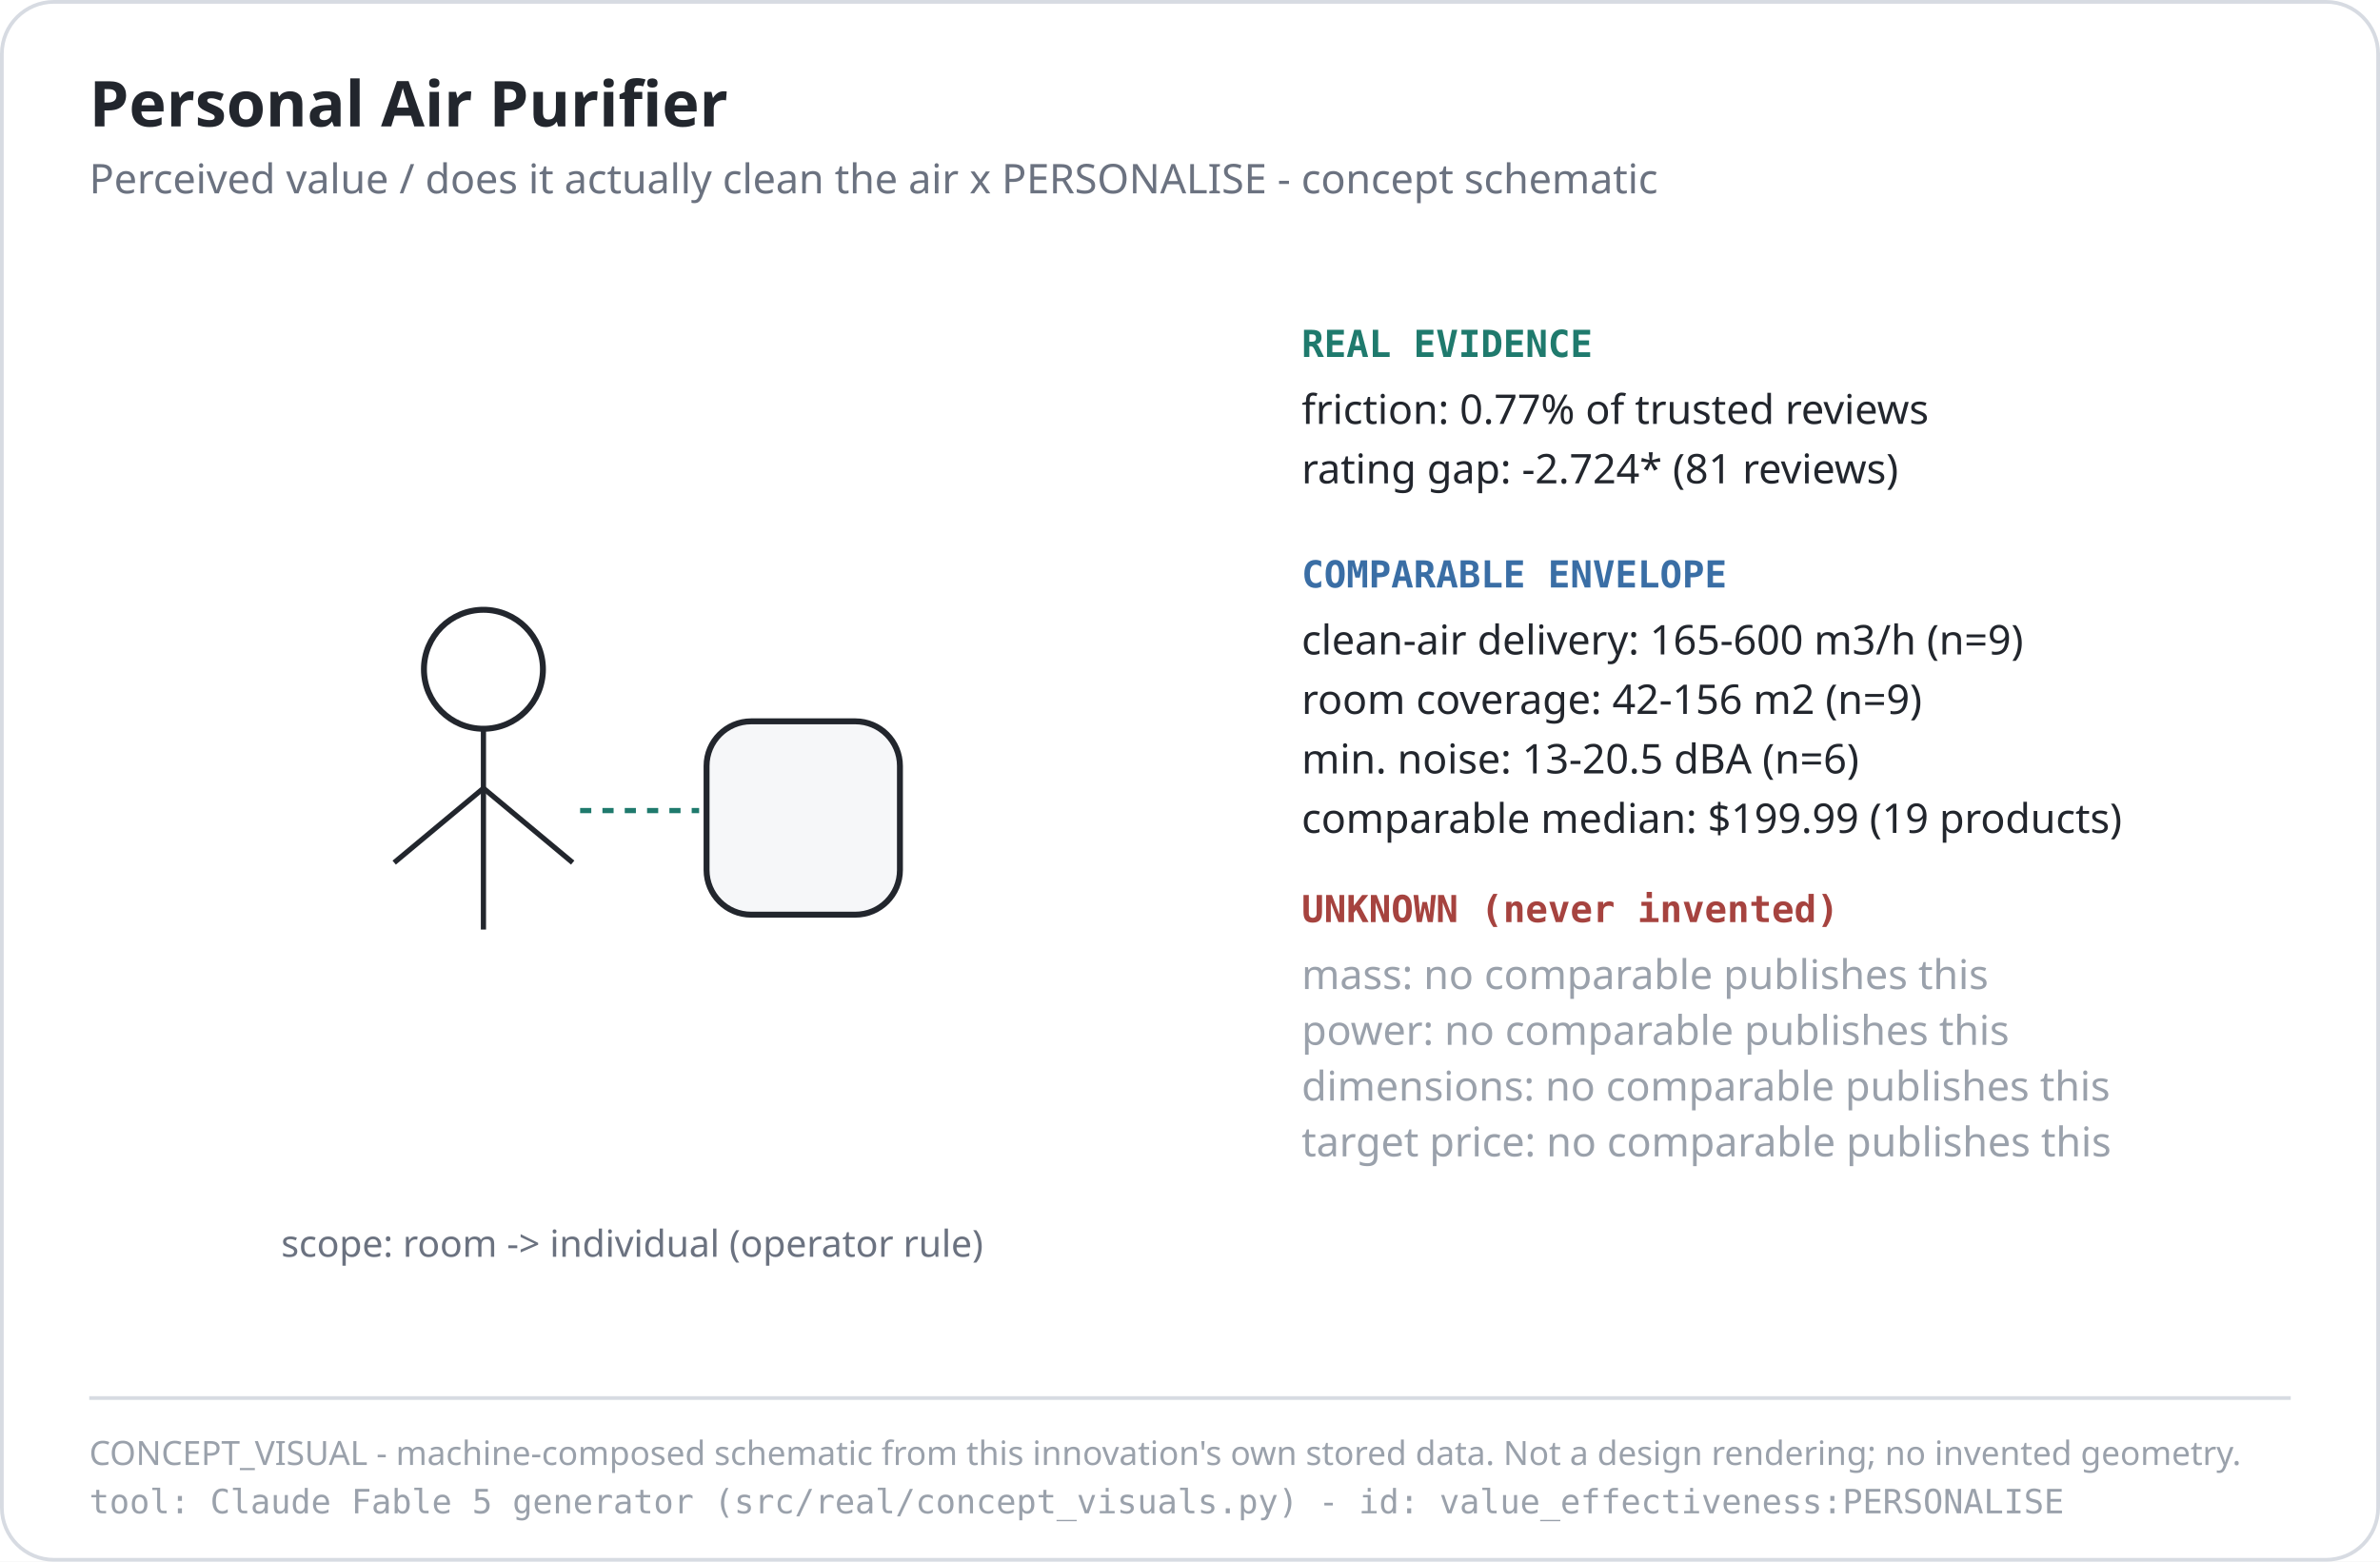
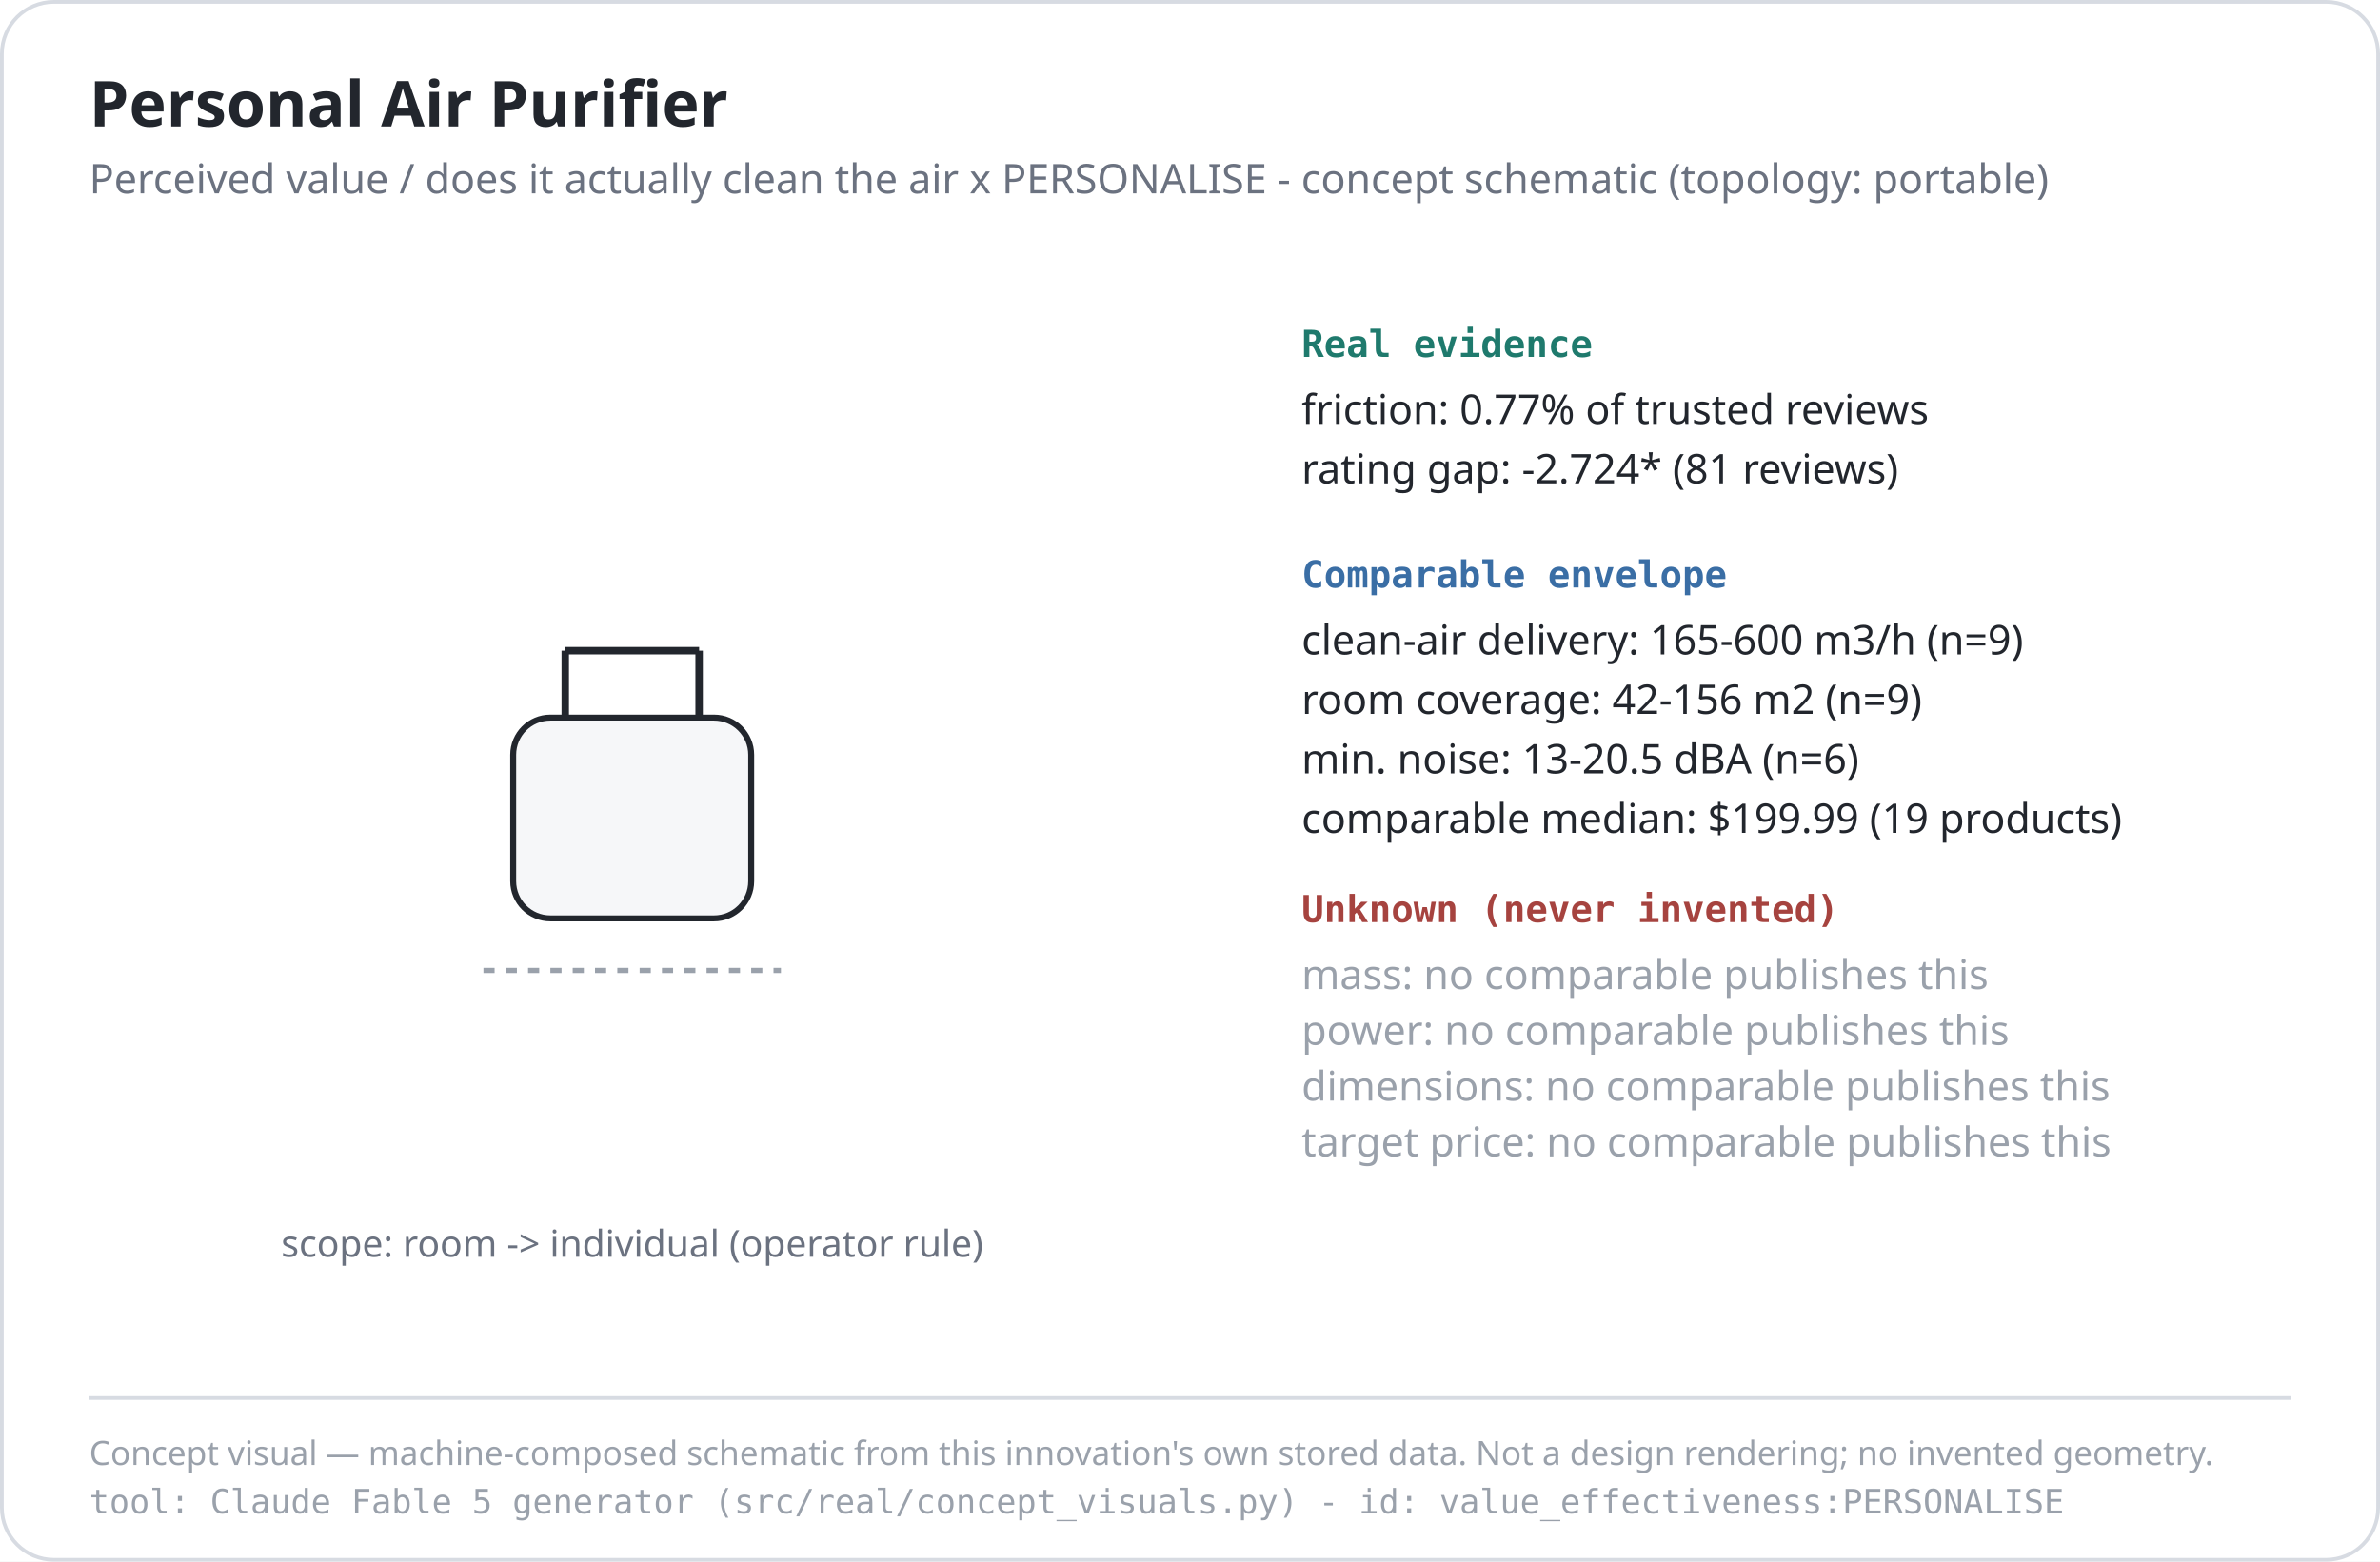
<svg xmlns="http://www.w3.org/2000/svg" viewBox="0 0 640 420" width="640" height="420">
  <rect width="640" height="420" fill="white" />
  <text x="24" y="34" font-size="17" fill="#22262d" font-family="system-ui,Segoe UI,sans-serif" font-weight="700">Personal Air Purifier</text>
-   <text x="24" y="52" font-size="11" fill="#6b7280" font-family="system-ui,Segoe UI,sans-serif">Perceived value / does it actually clean the air x PERSONALISE - concept schematic</text>
+   <text x="24" y="52" font-size="11" fill="#6b7280" font-family="system-ui,Segoe UI,sans-serif">Perceived value / does it actually clean the air x PERSONALISE - concept schematic (topology: portable)</text>
  <rect x="0.5" y="0.5" width="639" height="419" rx="14" fill="none" stroke="#d7dbe2" stroke-width="1" />
-   <circle cx="130" cy="180" r="16" fill="none" stroke="#22262d" stroke-width="1.6" />
-   <line x1="130" y1="196" x2="130" y2="250" stroke="#22262d" stroke-width="1.4" />
-   <line x1="130" y1="212" x2="106" y2="232" stroke="#22262d" stroke-width="1.4" />
-   <line x1="130" y1="212" x2="154" y2="232" stroke="#22262d" stroke-width="1.4" />
-   <rect x="190" y="194" width="52" height="52" rx="12" fill="#f6f7f9" stroke="#22262d" stroke-width="1.6" />
-   <line x1="156" y1="218" x2="188" y2="218" stroke="#1f7a6d" stroke-width="1.4" stroke-dasharray="3 3" />
+   <rect x="138.0" y="193.0" width="64" height="54" rx="10" fill="#f6f7f9" stroke="#22262d" stroke-width="1.6" />
+   <line x1="152" y1="193.0" x2="152" y2="175.0" stroke="#22262d" stroke-width="2" />
+   <line x1="188" y1="193.0" x2="188" y2="175.0" stroke="#22262d" stroke-width="2" />
+   <line x1="152" y1="175.0" x2="188" y2="175.0" stroke="#22262d" stroke-width="2" />
+   <line x1="130" y1="261.0" x2="210" y2="261.0" stroke="#9aa1ab" stroke-width="1.4" stroke-dasharray="3 3" />
  <text x="170" y="338" font-size="10" fill="#6b7280" font-family="system-ui,Segoe UI,sans-serif" text-anchor="middle">scope: room -&gt; individual (operator rule)</text>
-   <text x="350" y="96" font-size="10" fill="#1f7a6d" font-family="ui-monospace,Menlo,monospace" font-weight="700">REAL EVIDENCE</text>
+   <text x="350" y="96" font-size="10" fill="#1f7a6d" font-family="ui-monospace,Menlo,monospace" font-weight="700">Real evidence</text>
  <text x="350" y="114" font-size="11" fill="#22262d" font-family="system-ui,Segoe UI,sans-serif">friction: 0.77% of trusted reviews</text>
  <text x="350" y="130" font-size="11" fill="#22262d" font-family="system-ui,Segoe UI,sans-serif">rating gap: -2.724* (81 reviews)</text>
-   <text x="350" y="158" font-size="10" fill="#3a6ea5" font-family="ui-monospace,Menlo,monospace" font-weight="700">COMPARABLE ENVELOPE</text>
+   <text x="350" y="158" font-size="10" fill="#3a6ea5" font-family="ui-monospace,Menlo,monospace" font-weight="700">Comparable envelope</text>
  <text x="350" y="176" font-size="11" fill="#22262d" font-family="system-ui,Segoe UI,sans-serif">clean-air delivery: 165-600 m3/h (n=9)</text>
  <text x="350" y="192" font-size="11" fill="#22262d" font-family="system-ui,Segoe UI,sans-serif">room coverage: 42-156 m2 (n=9)</text>
  <text x="350" y="208" font-size="11" fill="#22262d" font-family="system-ui,Segoe UI,sans-serif">min. noise: 13-20.5 dBA (n=6)</text>
  <text x="350" y="224" font-size="11" fill="#22262d" font-family="system-ui,Segoe UI,sans-serif">comparable median: $199.99 (19 products)</text>
-   <text x="350" y="248" font-size="10" fill="#a6433f" font-family="ui-monospace,Menlo,monospace" font-weight="700">UNKNOWN (never invented)</text>
+   <text x="350" y="248" font-size="10" fill="#a6433f" font-family="ui-monospace,Menlo,monospace" font-weight="700">Unknown (never invented)</text>
  <text x="350" y="266" font-size="11" fill="#9aa1ab" font-family="system-ui,Segoe UI,sans-serif">mass: no comparable publishes this</text>
  <text x="350" y="281" font-size="11" fill="#9aa1ab" font-family="system-ui,Segoe UI,sans-serif">power: no comparable publishes this</text>
  <text x="350" y="296" font-size="11" fill="#9aa1ab" font-family="system-ui,Segoe UI,sans-serif">dimensions: no comparable publishes this</text>
  <text x="350" y="311" font-size="11" fill="#9aa1ab" font-family="system-ui,Segoe UI,sans-serif">target price: no comparable publishes this</text>
  <line x1="24" y1="376" x2="616" y2="376" stroke="#d7dbe2" stroke-width="1" />
-   <text x="24" y="394" font-size="9" fill="#9aa1ab" font-family="system-ui,Segoe UI,sans-serif">CONCEPT_VISUAL - machine-composed schematic from this innovation's own stored data. Not a design rendering; no invented geometry.</text>
+   <text x="24" y="394" font-size="9" fill="#9aa1ab" font-family="system-ui,Segoe UI,sans-serif">Concept visual — machine-composed schematic from this innovation's own stored data. Not a design rendering; no invented geometry.</text>
  <text x="24" y="407" font-size="9" fill="#9aa1ab" font-family="ui-monospace,Menlo,monospace">tool: Claude Fable 5 generator (src/real/concept_visuals.py) - id: value_effectiveness:PERSONALISE</text>
</svg>
